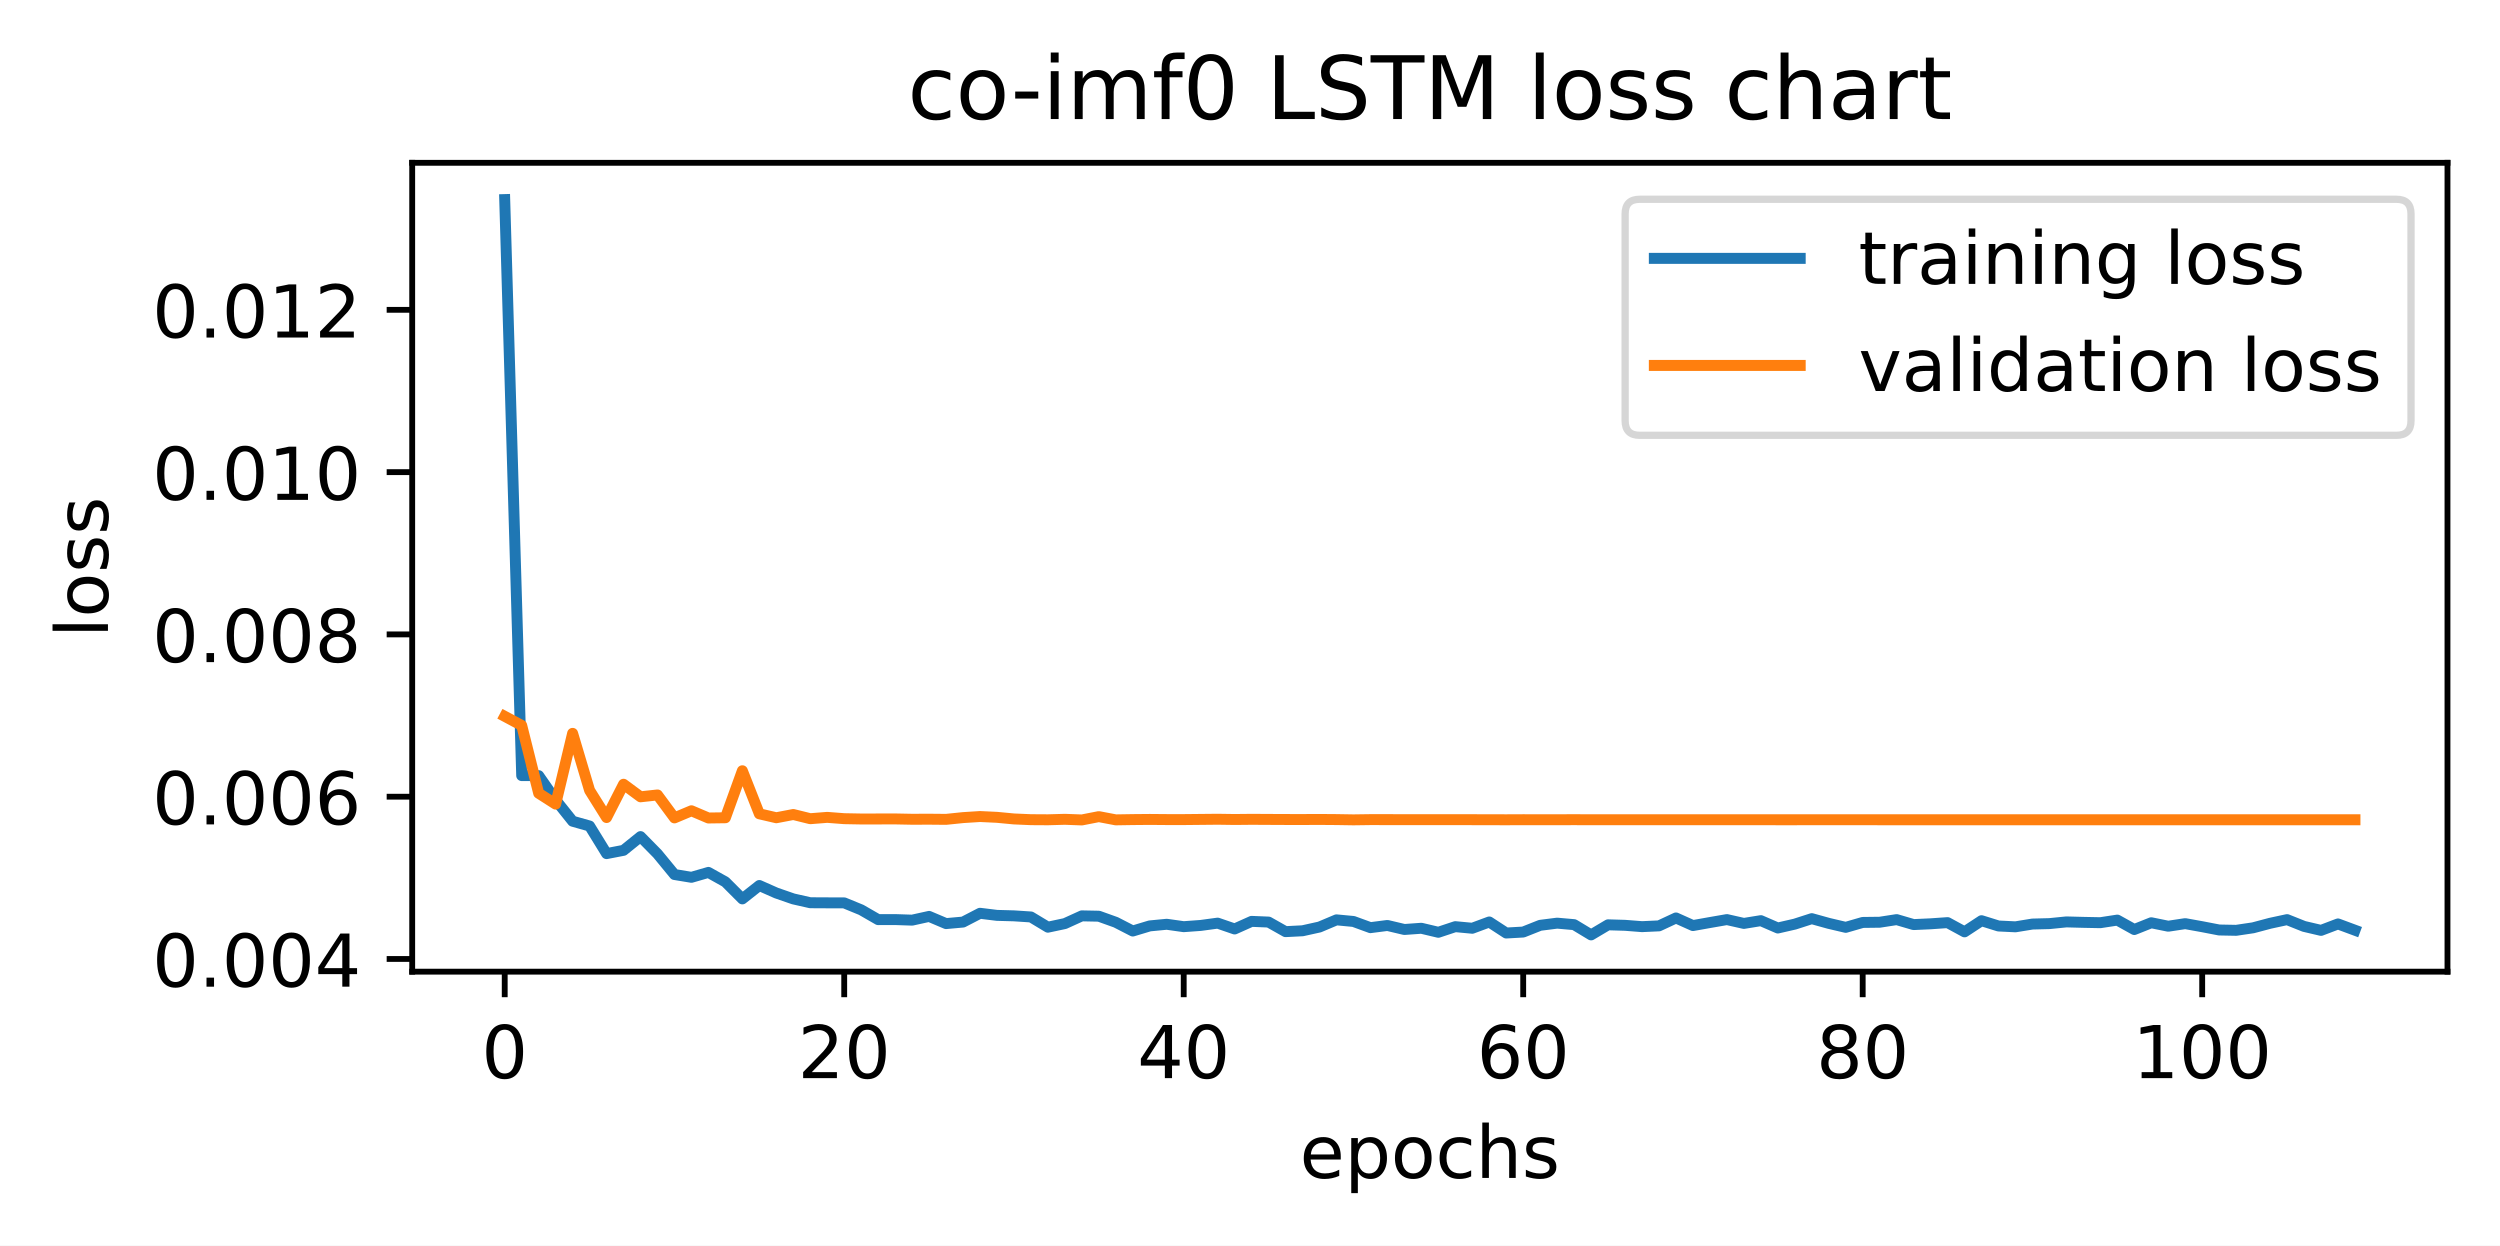
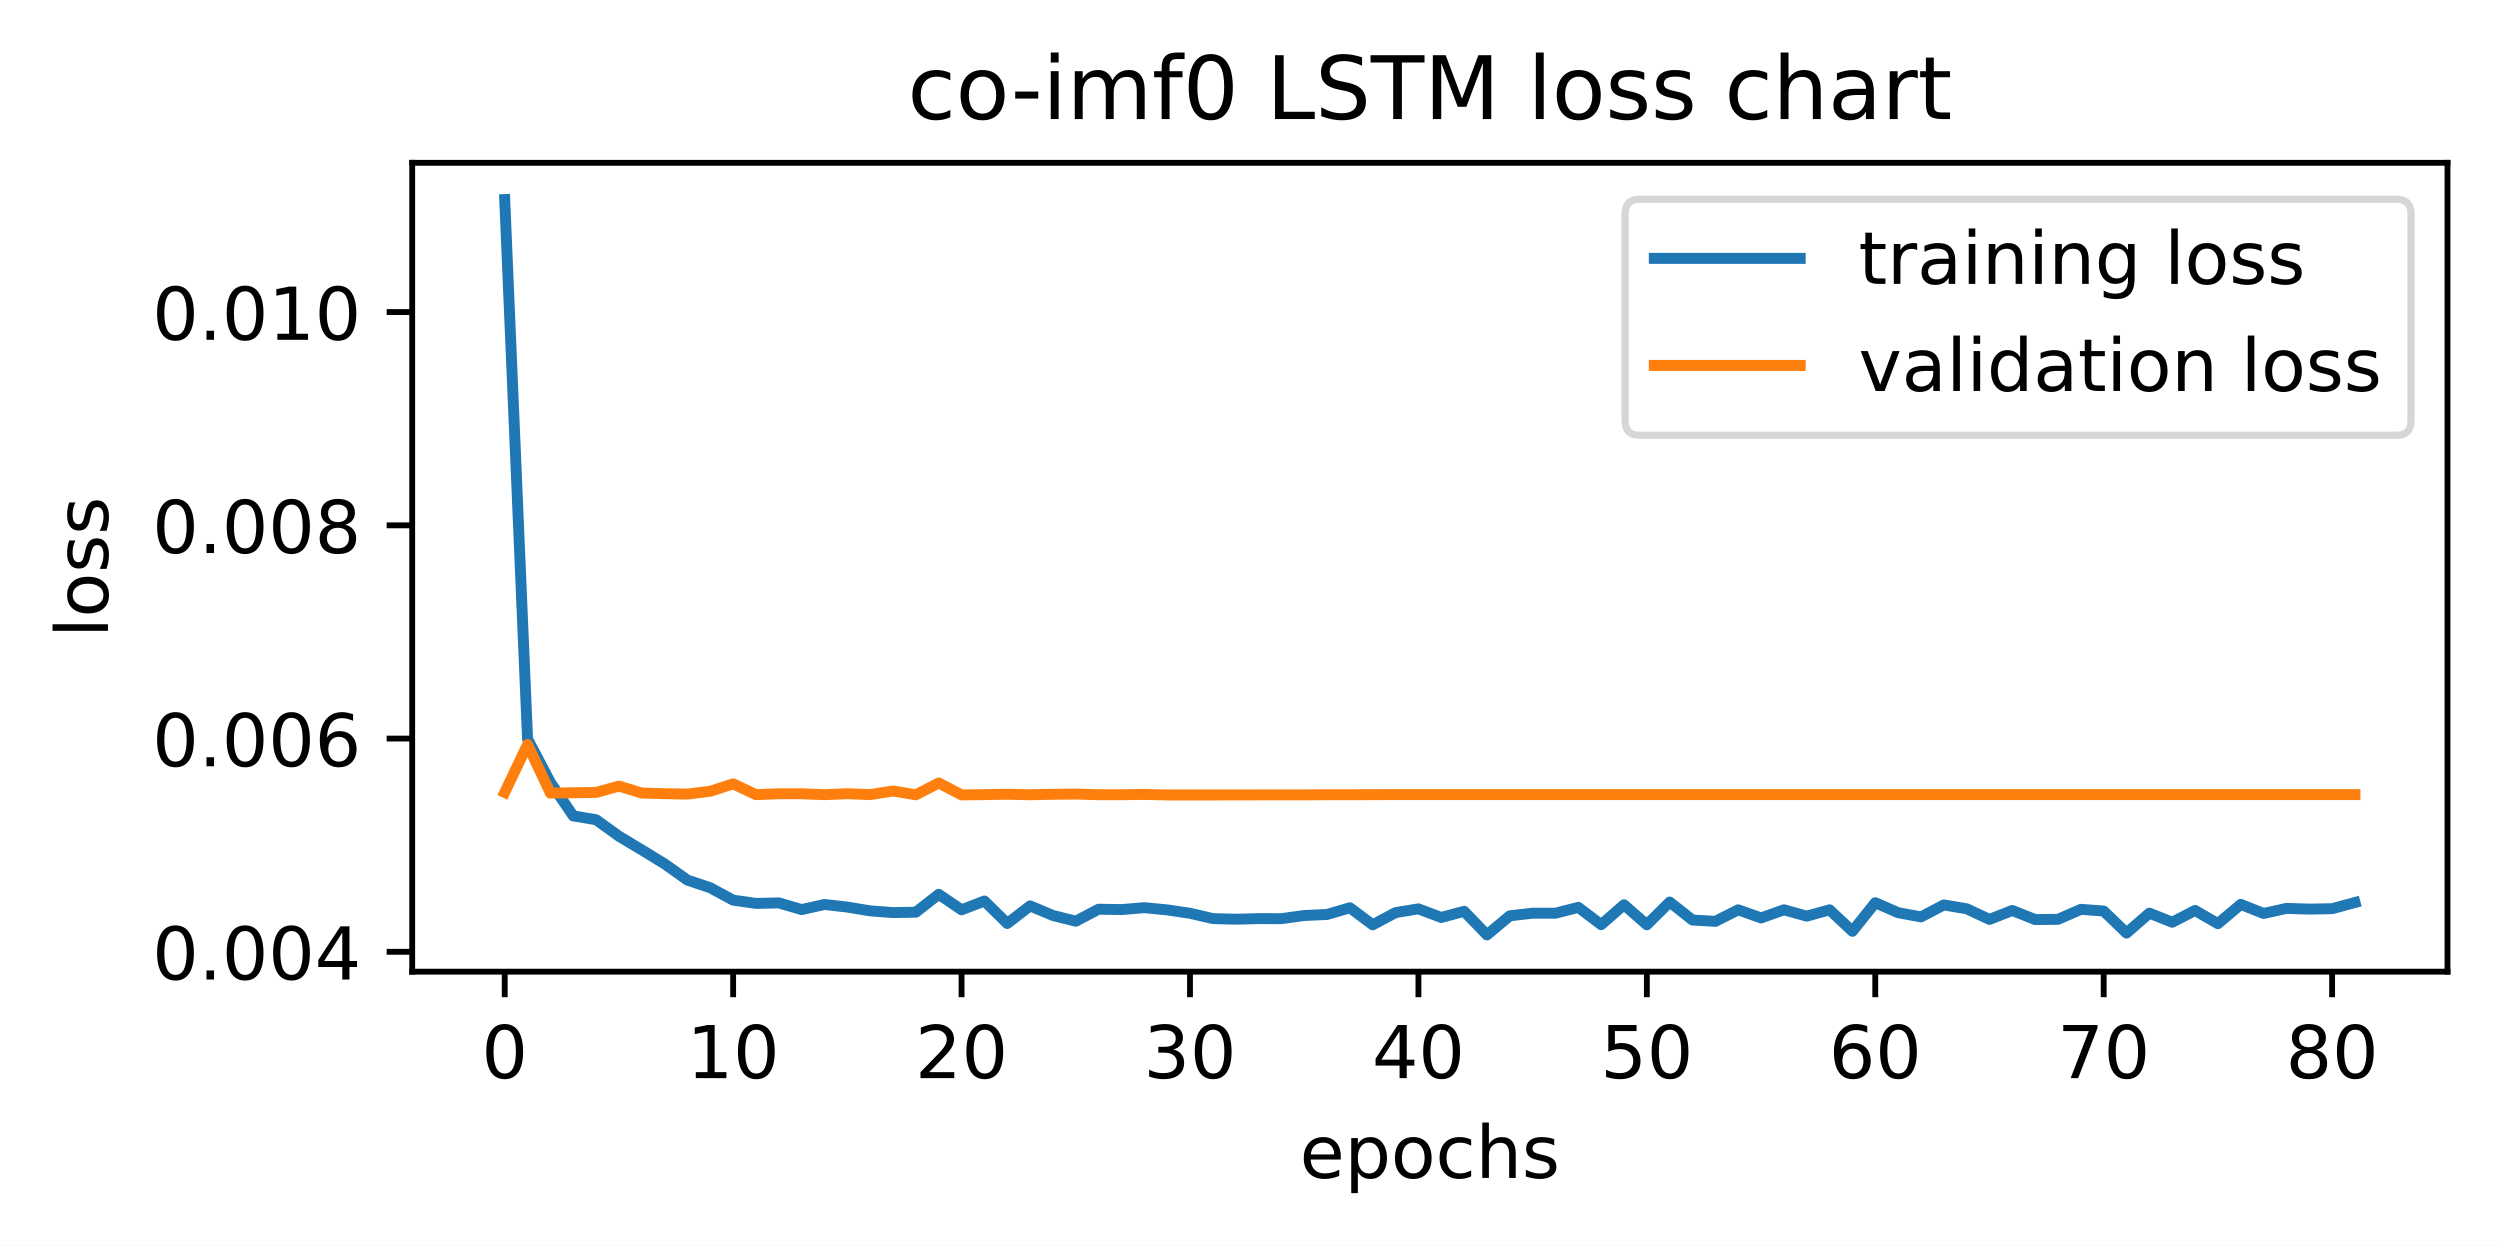
<svg xmlns="http://www.w3.org/2000/svg" xmlns:xlink="http://www.w3.org/1999/xlink" width="342.706pt" height="170.754pt" viewBox="0 0 342.706 170.754" version="1.1">
  <defs>
    <style type="text/css">*{stroke-linejoin: round; stroke-linecap: butt}</style>
  </defs>
  <g id="figure_1">
    <g id="patch_1">
      <path d="M -0 170.754  L 342.706 170.754  L 342.706 0  L -0 0  z " style="fill: #ffffff" />
    </g>
    <g id="axes_1">
      <g id="patch_2">
        <path d="M 56.506 133.198  L 335.506 133.198  L 335.506 22.318  L 56.506 22.318  z " style="fill: #ffffff" />
      </g>
      <g id="matplotlib.axis_1">
        <g id="xtick_1">
          <g id="line2d_1">
            <defs>
-               <path id="m8a2674875e" d="M 0 0  L 0 3.5  " style="stroke: #000000; stroke-width: 0.8" />
-             </defs>
-             <g>
-               <use xlink:href="#m8a2674875e" x="69.188" y="133.198" style="stroke: #000000; stroke-width: 0.8" />
+               <path id="md8c9da3b18" d="M 0 0  L 0 3.5  " style="stroke: #000000; stroke-width: 0.8" />
+             </defs>
+             <g>
+               <use xlink:href="#md8c9da3b18" x="69.188" y="133.198" style="stroke: #000000; stroke-width: 0.8" />
            </g>
          </g>
          <g id="text_1">
            <g transform="translate(66.00682 147.7966) scale(0.1 -0.1)">
              <defs>
                <path id="DejaVuSans-30" d="M 2034 4250  Q 1547 4250 1301 3770  Q 1056 3291 1056 2328  Q 1056 1369 1301 889  Q 1547 409 2034 409  Q 2525 409 2770 889  Q 3016 1369 3016 2328  Q 3016 3291 2770 3770  Q 2525 4250 2034 4250  z M 2034 4750  Q 2819 4750 3233 4129  Q 3647 3509 3647 2328  Q 3647 1150 3233 529  Q 2819 -91 2034 -91  Q 1250 -91 836 529  Q 422 1150 422 2328  Q 422 3509 836 4129  Q 1250 4750 2034 4750  z " transform="scale(0.015625)" />
              </defs>
              <use xlink:href="#DejaVuSans-30" />
            </g>
          </g>
        </g>
        <g id="xtick_2">
          <g id="line2d_2">
            <g>
-               <use xlink:href="#m8a2674875e" x="115.727" y="133.198" style="stroke: #000000; stroke-width: 0.8" />
+               <use xlink:href="#md8c9da3b18" x="100.501" y="133.198" style="stroke: #000000; stroke-width: 0.8" />
            </g>
          </g>
          <g id="text_2">
-             <g transform="translate(109.3644 147.7966) scale(0.1 -0.1)">
-               <defs>
-                 <path id="DejaVuSans-32" d="M 1228 531  L 3431 531  L 3431 0  L 469 0  L 469 531  Q 828 903 1448 1529  Q 2069 2156 2228 2338  Q 2531 2678 2651 2914  Q 2772 3150 2772 3378  Q 2772 3750 2511 3984  Q 2250 4219 1831 4219  Q 1534 4219 1204 4116  Q 875 4013 500 3803  L 500 4441  Q 881 4594 1212 4672  Q 1544 4750 1819 4750  Q 2544 4750 2975 4387  Q 3406 4025 3406 3419  Q 3406 3131 3298 2873  Q 3191 2616 2906 2266  Q 2828 2175 2409 1742  Q 1991 1309 1228 531  z " transform="scale(0.015625)" />
-               </defs>
-               <use xlink:href="#DejaVuSans-32" />
+             <g transform="translate(94.1387 147.7966) scale(0.1 -0.1)">
+               <defs>
+                 <path id="DejaVuSans-31" d="M 794 531  L 1825 531  L 1825 4091  L 703 3866  L 703 4441  L 1819 4666  L 2450 4666  L 2450 531  L 3481 531  L 3481 0  L 794 0  L 794 531  z " transform="scale(0.015625)" />
+               </defs>
+               <use xlink:href="#DejaVuSans-31" />
              <use xlink:href="#DejaVuSans-30" x="63.623" />
            </g>
          </g>
        </g>
        <g id="xtick_3">
          <g id="line2d_3">
            <g>
-               <use xlink:href="#m8a2674875e" x="162.266" y="133.198" style="stroke: #000000; stroke-width: 0.8" />
+               <use xlink:href="#md8c9da3b18" x="131.814" y="133.198" style="stroke: #000000; stroke-width: 0.8" />
            </g>
          </g>
          <g id="text_3">
-             <g transform="translate(155.9031 147.7966) scale(0.1 -0.1)">
-               <defs>
-                 <path id="DejaVuSans-34" d="M 2419 4116  L 825 1625  L 2419 1625  L 2419 4116  z M 2253 4666  L 3047 4666  L 3047 1625  L 3713 1625  L 3713 1100  L 3047 1100  L 3047 0  L 2419 0  L 2419 1100  L 313 1100  L 313 1709  L 2253 4666  z " transform="scale(0.015625)" />
-               </defs>
-               <use xlink:href="#DejaVuSans-34" />
+             <g transform="translate(125.4518 147.7966) scale(0.1 -0.1)">
+               <defs>
+                 <path id="DejaVuSans-32" d="M 1228 531  L 3431 531  L 3431 0  L 469 0  L 469 531  Q 828 903 1448 1529  Q 2069 2156 2228 2338  Q 2531 2678 2651 2914  Q 2772 3150 2772 3378  Q 2772 3750 2511 3984  Q 2250 4219 1831 4219  Q 1534 4219 1204 4116  Q 875 4013 500 3803  L 500 4441  Q 881 4594 1212 4672  Q 1544 4750 1819 4750  Q 2544 4750 2975 4387  Q 3406 4025 3406 3419  Q 3406 3131 3298 2873  Q 3191 2616 2906 2266  Q 2828 2175 2409 1742  Q 1991 1309 1228 531  z " transform="scale(0.015625)" />
+               </defs>
+               <use xlink:href="#DejaVuSans-32" />
              <use xlink:href="#DejaVuSans-30" x="63.623" />
            </g>
          </g>
        </g>
        <g id="xtick_4">
          <g id="line2d_4">
            <g>
-               <use xlink:href="#m8a2674875e" x="208.804" y="133.198" style="stroke: #000000; stroke-width: 0.8" />
+               <use xlink:href="#md8c9da3b18" x="163.127" y="133.198" style="stroke: #000000; stroke-width: 0.8" />
            </g>
          </g>
          <g id="text_4">
-             <g transform="translate(202.4419 147.7966) scale(0.1 -0.1)">
-               <defs>
-                 <path id="DejaVuSans-36" d="M 2113 2584  Q 1688 2584 1439 2293  Q 1191 2003 1191 1497  Q 1191 994 1439 701  Q 1688 409 2113 409  Q 2538 409 2786 701  Q 3034 994 3034 1497  Q 3034 2003 2786 2293  Q 2538 2584 2113 2584  z M 3366 4563  L 3366 3988  Q 3128 4100 2886 4159  Q 2644 4219 2406 4219  Q 1781 4219 1451 3797  Q 1122 3375 1075 2522  Q 1259 2794 1537 2939  Q 1816 3084 2150 3084  Q 2853 3084 3261 2657  Q 3669 2231 3669 1497  Q 3669 778 3244 343  Q 2819 -91 2113 -91  Q 1303 -91 875 529  Q 447 1150 447 2328  Q 447 3434 972 4092  Q 1497 4750 2381 4750  Q 2619 4750 2861 4703  Q 3103 4656 3366 4563  z " transform="scale(0.015625)" />
-               </defs>
-               <use xlink:href="#DejaVuSans-36" />
+             <g transform="translate(156.765 147.7966) scale(0.1 -0.1)">
+               <defs>
+                 <path id="DejaVuSans-33" d="M 2597 2516  Q 3050 2419 3304 2112  Q 3559 1806 3559 1356  Q 3559 666 3084 287  Q 2609 -91 1734 -91  Q 1441 -91 1130 -33  Q 819 25 488 141  L 488 750  Q 750 597 1062 519  Q 1375 441 1716 441  Q 2309 441 2620 675  Q 2931 909 2931 1356  Q 2931 1769 2642 2001  Q 2353 2234 1838 2234  L 1294 2234  L 1294 2753  L 1863 2753  Q 2328 2753 2575 2939  Q 2822 3125 2822 3475  Q 2822 3834 2567 4026  Q 2313 4219 1838 4219  Q 1578 4219 1281 4162  Q 984 4106 628 3988  L 628 4550  Q 988 4650 1302 4700  Q 1616 4750 1894 4750  Q 2613 4750 3031 4423  Q 3450 4097 3450 3541  Q 3450 3153 3228 2886  Q 3006 2619 2597 2516  z " transform="scale(0.015625)" />
+               </defs>
+               <use xlink:href="#DejaVuSans-33" />
              <use xlink:href="#DejaVuSans-30" x="63.623" />
            </g>
          </g>
        </g>
        <g id="xtick_5">
          <g id="line2d_5">
            <g>
-               <use xlink:href="#m8a2674875e" x="255.343" y="133.198" style="stroke: #000000; stroke-width: 0.8" />
+               <use xlink:href="#md8c9da3b18" x="194.441" y="133.198" style="stroke: #000000; stroke-width: 0.8" />
            </g>
          </g>
          <g id="text_5">
-             <g transform="translate(248.9807 147.7966) scale(0.1 -0.1)">
-               <defs>
-                 <path id="DejaVuSans-38" d="M 2034 2216  Q 1584 2216 1326 1975  Q 1069 1734 1069 1313  Q 1069 891 1326 650  Q 1584 409 2034 409  Q 2484 409 2743 651  Q 3003 894 3003 1313  Q 3003 1734 2745 1975  Q 2488 2216 2034 2216  z M 1403 2484  Q 997 2584 770 2862  Q 544 3141 544 3541  Q 544 4100 942 4425  Q 1341 4750 2034 4750  Q 2731 4750 3128 4425  Q 3525 4100 3525 3541  Q 3525 3141 3298 2862  Q 3072 2584 2669 2484  Q 3125 2378 3379 2068  Q 3634 1759 3634 1313  Q 3634 634 3220 271  Q 2806 -91 2034 -91  Q 1263 -91 848 271  Q 434 634 434 1313  Q 434 1759 690 2068  Q 947 2378 1403 2484  z M 1172 3481  Q 1172 3119 1398 2916  Q 1625 2713 2034 2713  Q 2441 2713 2670 2916  Q 2900 3119 2900 3481  Q 2900 3844 2670 4047  Q 2441 4250 2034 4250  Q 1625 4250 1398 4047  Q 1172 3844 1172 3481  z " transform="scale(0.015625)" />
-               </defs>
-               <use xlink:href="#DejaVuSans-38" />
+             <g transform="translate(188.0781 147.7966) scale(0.1 -0.1)">
+               <defs>
+                 <path id="DejaVuSans-34" d="M 2419 4116  L 825 1625  L 2419 1625  L 2419 4116  z M 2253 4666  L 3047 4666  L 3047 1625  L 3713 1625  L 3713 1100  L 3047 1100  L 3047 0  L 2419 0  L 2419 1100  L 313 1100  L 313 1709  L 2253 4666  z " transform="scale(0.015625)" />
+               </defs>
+               <use xlink:href="#DejaVuSans-34" />
              <use xlink:href="#DejaVuSans-30" x="63.623" />
            </g>
          </g>
        </g>
        <g id="xtick_6">
          <g id="line2d_6">
            <g>
-               <use xlink:href="#m8a2674875e" x="301.882" y="133.198" style="stroke: #000000; stroke-width: 0.8" />
+               <use xlink:href="#md8c9da3b18" x="225.754" y="133.198" style="stroke: #000000; stroke-width: 0.8" />
            </g>
          </g>
          <g id="text_6">
-             <g transform="translate(292.3382 147.7966) scale(0.1 -0.1)">
-               <defs>
-                 <path id="DejaVuSans-31" d="M 794 531  L 1825 531  L 1825 4091  L 703 3866  L 703 4441  L 1819 4666  L 2450 4666  L 2450 531  L 3481 531  L 3481 0  L 794 0  L 794 531  z " transform="scale(0.015625)" />
-               </defs>
-               <use xlink:href="#DejaVuSans-31" />
-               <use xlink:href="#DejaVuSans-30" x="63.623" />
-               <use xlink:href="#DejaVuSans-30" x="127.246" />
-             </g>
-           </g>
-         </g>
-         <g id="text_7">
+             <g transform="translate(219.3912 147.7966) scale(0.1 -0.1)">
+               <defs>
+                 <path id="DejaVuSans-35" d="M 691 4666  L 3169 4666  L 3169 4134  L 1269 4134  L 1269 2991  Q 1406 3038 1543 3061  Q 1681 3084 1819 3084  Q 2600 3084 3056 2656  Q 3513 2228 3513 1497  Q 3513 744 3044 326  Q 2575 -91 1722 -91  Q 1428 -91 1123 -41  Q 819 9 494 109  L 494 744  Q 775 591 1075 516  Q 1375 441 1709 441  Q 2250 441 2565 725  Q 2881 1009 2881 1497  Q 2881 1984 2565 2268  Q 2250 2553 1709 2553  Q 1456 2553 1204 2497  Q 953 2441 691 2322  L 691 4666  z " transform="scale(0.015625)" />
+               </defs>
+               <use xlink:href="#DejaVuSans-35" />
+               <use xlink:href="#DejaVuSans-30" x="63.623" />
+             </g>
+           </g>
+         </g>
+         <g id="xtick_7">
+           <g id="line2d_7">
+             <g>
+               <use xlink:href="#md8c9da3b18" x="257.067" y="133.198" style="stroke: #000000; stroke-width: 0.8" />
+             </g>
+           </g>
+           <g id="text_7">
+             <g transform="translate(250.7044 147.7966) scale(0.1 -0.1)">
+               <defs>
+                 <path id="DejaVuSans-36" d="M 2113 2584  Q 1688 2584 1439 2293  Q 1191 2003 1191 1497  Q 1191 994 1439 701  Q 1688 409 2113 409  Q 2538 409 2786 701  Q 3034 994 3034 1497  Q 3034 2003 2786 2293  Q 2538 2584 2113 2584  z M 3366 4563  L 3366 3988  Q 3128 4100 2886 4159  Q 2644 4219 2406 4219  Q 1781 4219 1451 3797  Q 1122 3375 1075 2522  Q 1259 2794 1537 2939  Q 1816 3084 2150 3084  Q 2853 3084 3261 2657  Q 3669 2231 3669 1497  Q 3669 778 3244 343  Q 2819 -91 2113 -91  Q 1303 -91 875 529  Q 447 1150 447 2328  Q 447 3434 972 4092  Q 1497 4750 2381 4750  Q 2619 4750 2861 4703  Q 3103 4656 3366 4563  z " transform="scale(0.015625)" />
+               </defs>
+               <use xlink:href="#DejaVuSans-36" />
+               <use xlink:href="#DejaVuSans-30" x="63.623" />
+             </g>
+           </g>
+         </g>
+         <g id="xtick_8">
+           <g id="line2d_8">
+             <g>
+               <use xlink:href="#md8c9da3b18" x="288.38" y="133.198" style="stroke: #000000; stroke-width: 0.8" />
+             </g>
+           </g>
+           <g id="text_8">
+             <g transform="translate(282.0175 147.7966) scale(0.1 -0.1)">
+               <defs>
+                 <path id="DejaVuSans-37" d="M 525 4666  L 3525 4666  L 3525 4397  L 1831 0  L 1172 0  L 2766 4134  L 525 4134  L 525 4666  z " transform="scale(0.015625)" />
+               </defs>
+               <use xlink:href="#DejaVuSans-37" />
+               <use xlink:href="#DejaVuSans-30" x="63.623" />
+             </g>
+           </g>
+         </g>
+         <g id="xtick_9">
+           <g id="line2d_9">
+             <g>
+               <use xlink:href="#md8c9da3b18" x="319.693" y="133.198" style="stroke: #000000; stroke-width: 0.8" />
+             </g>
+           </g>
+           <g id="text_9">
+             <g transform="translate(313.3306 147.7966) scale(0.1 -0.1)">
+               <defs>
+                 <path id="DejaVuSans-38" d="M 2034 2216  Q 1584 2216 1326 1975  Q 1069 1734 1069 1313  Q 1069 891 1326 650  Q 1584 409 2034 409  Q 2484 409 2743 651  Q 3003 894 3003 1313  Q 3003 1734 2745 1975  Q 2488 2216 2034 2216  z M 1403 2484  Q 997 2584 770 2862  Q 544 3141 544 3541  Q 544 4100 942 4425  Q 1341 4750 2034 4750  Q 2731 4750 3128 4425  Q 3525 4100 3525 3541  Q 3525 3141 3298 2862  Q 3072 2584 2669 2484  Q 3125 2378 3379 2068  Q 3634 1759 3634 1313  Q 3634 634 3220 271  Q 2806 -91 2034 -91  Q 1263 -91 848 271  Q 434 634 434 1313  Q 434 1759 690 2068  Q 947 2378 1403 2484  z M 1172 3481  Q 1172 3119 1398 2916  Q 1625 2713 2034 2713  Q 2441 2713 2670 2916  Q 2900 3119 2900 3481  Q 2900 3844 2670 4047  Q 2441 4250 2034 4250  Q 1625 4250 1398 4047  Q 1172 3844 1172 3481  z " transform="scale(0.015625)" />
+               </defs>
+               <use xlink:href="#DejaVuSans-38" />
+               <use xlink:href="#DejaVuSans-30" x="63.623" />
+             </g>
+           </g>
+         </g>
+         <g id="text_10">
          <g transform="translate(178.1734 161.4747) scale(0.1 -0.1)">
            <defs>
              <path id="DejaVuSans-65" d="M 3597 1894  L 3597 1613  L 953 1613  Q 991 1019 1311 708  Q 1631 397 2203 397  Q 2534 397 2845 478  Q 3156 559 3463 722  L 3463 178  Q 3153 47 2828 -22  Q 2503 -91 2169 -91  Q 1331 -91 842 396  Q 353 884 353 1716  Q 353 2575 817 3079  Q 1281 3584 2069 3584  Q 2775 3584 3186 3129  Q 3597 2675 3597 1894  z M 3022 2063  Q 3016 2534 2758 2815  Q 2500 3097 2075 3097  Q 1594 3097 1305 2825  Q 1016 2553 972 2059  L 3022 2063  z " transform="scale(0.015625)" />
              <path id="DejaVuSans-70" d="M 1159 525  L 1159 -1331  L 581 -1331  L 581 3500  L 1159 3500  L 1159 2969  Q 1341 3281 1617 3432  Q 1894 3584 2278 3584  Q 2916 3584 3314 3078  Q 3713 2572 3713 1747  Q 3713 922 3314 415  Q 2916 -91 2278 -91  Q 1894 -91 1617 61  Q 1341 213 1159 525  z M 3116 1747  Q 3116 2381 2855 2742  Q 2594 3103 2138 3103  Q 1681 3103 1420 2742  Q 1159 2381 1159 1747  Q 1159 1113 1420 752  Q 1681 391 2138 391  Q 2594 391 2855 752  Q 3116 1113 3116 1747  z " transform="scale(0.015625)" />
              <path id="DejaVuSans-6f" d="M 1959 3097  Q 1497 3097 1228 2736  Q 959 2375 959 1747  Q 959 1119 1226 758  Q 1494 397 1959 397  Q 2419 397 2687 759  Q 2956 1122 2956 1747  Q 2956 2369 2687 2733  Q 2419 3097 1959 3097  z M 1959 3584  Q 2709 3584 3137 3096  Q 3566 2609 3566 1747  Q 3566 888 3137 398  Q 2709 -91 1959 -91  Q 1206 -91 779 398  Q 353 888 353 1747  Q 353 2609 779 3096  Q 1206 3584 1959 3584  z " transform="scale(0.015625)" />
              <path id="DejaVuSans-63" d="M 3122 3366  L 3122 2828  Q 2878 2963 2633 3030  Q 2388 3097 2138 3097  Q 1578 3097 1268 2742  Q 959 2388 959 1747  Q 959 1106 1268 751  Q 1578 397 2138 397  Q 2388 397 2633 464  Q 2878 531 3122 666  L 3122 134  Q 2881 22 2623 -34  Q 2366 -91 2075 -91  Q 1284 -91 818 406  Q 353 903 353 1747  Q 353 2603 823 3093  Q 1294 3584 2113 3584  Q 2378 3584 2631 3529  Q 2884 3475 3122 3366  z " transform="scale(0.015625)" />
              <path id="DejaVuSans-68" d="M 3513 2113  L 3513 0  L 2938 0  L 2938 2094  Q 2938 2591 2744 2837  Q 2550 3084 2163 3084  Q 1697 3084 1428 2787  Q 1159 2491 1159 1978  L 1159 0  L 581 0  L 581 4863  L 1159 4863  L 1159 2956  Q 1366 3272 1645 3428  Q 1925 3584 2291 3584  Q 2894 3584 3203 3211  Q 3513 2838 3513 2113  z " transform="scale(0.015625)" />
              <path id="DejaVuSans-73" d="M 2834 3397  L 2834 2853  Q 2591 2978 2328 3040  Q 2066 3103 1784 3103  Q 1356 3103 1142 2972  Q 928 2841 928 2578  Q 928 2378 1081 2264  Q 1234 2150 1697 2047  L 1894 2003  Q 2506 1872 2764 1633  Q 3022 1394 3022 966  Q 3022 478 2636 193  Q 2250 -91 1575 -91  Q 1294 -91 989 -36  Q 684 19 347 128  L 347 722  Q 666 556 975 473  Q 1284 391 1588 391  Q 1994 391 2212 530  Q 2431 669 2431 922  Q 2431 1156 2273 1281  Q 2116 1406 1581 1522  L 1381 1569  Q 847 1681 609 1914  Q 372 2147 372 2553  Q 372 3047 722 3315  Q 1072 3584 1716 3584  Q 2034 3584 2315 3537  Q 2597 3491 2834 3397  z " transform="scale(0.015625)" />
            </defs>
            <use xlink:href="#DejaVuSans-65" />
            <use xlink:href="#DejaVuSans-70" x="61.523" />
            <use xlink:href="#DejaVuSans-6f" x="125" />
            <use xlink:href="#DejaVuSans-63" x="186.182" />
            <use xlink:href="#DejaVuSans-68" x="241.162" />
            <use xlink:href="#DejaVuSans-73" x="304.541" />
          </g>
        </g>
      </g>
      <g id="matplotlib.axis_2">
        <g id="ytick_1">
-           <g id="line2d_7">
-             <defs>
-               <path id="m0233bfe26d" d="M 0 0  L -3.5 0  " style="stroke: #000000; stroke-width: 0.8" />
-             </defs>
-             <g>
-               <use xlink:href="#m0233bfe26d" x="56.506" y="131.458" style="stroke: #000000; stroke-width: 0.8" />
-             </g>
-           </g>
-           <g id="text_8">
-             <g transform="translate(20.87813 135.2573) scale(0.1 -0.1)">
+           <g id="line2d_10">
+             <defs>
+               <path id="m8d7704c937" d="M 0 0  L -3.5 0  " style="stroke: #000000; stroke-width: 0.8" />
+             </defs>
+             <g>
+               <use xlink:href="#m8d7704c937" x="56.506" y="130.475" style="stroke: #000000; stroke-width: 0.8" />
+             </g>
+           </g>
+           <g id="text_11">
+             <g transform="translate(20.87813 134.2745) scale(0.1 -0.1)">
              <defs>
                <path id="DejaVuSans-2e" d="M 684 794  L 1344 794  L 1344 0  L 684 0  L 684 794  z " transform="scale(0.015625)" />
              </defs>
              <use xlink:href="#DejaVuSans-30" />
              <use xlink:href="#DejaVuSans-2e" x="63.623" />
              <use xlink:href="#DejaVuSans-30" x="95.41" />
              <use xlink:href="#DejaVuSans-30" x="159.033" />
              <use xlink:href="#DejaVuSans-34" x="222.656" />
            </g>
          </g>
        </g>
        <g id="ytick_2">
-           <g id="line2d_8">
-             <g>
-               <use xlink:href="#m0233bfe26d" x="56.506" y="109.212" style="stroke: #000000; stroke-width: 0.8" />
-             </g>
-           </g>
-           <g id="text_9">
-             <g transform="translate(20.87813 113.0111) scale(0.1 -0.1)">
+           <g id="line2d_11">
+             <g>
+               <use xlink:href="#m8d7704c937" x="56.506" y="101.243" style="stroke: #000000; stroke-width: 0.8" />
+             </g>
+           </g>
+           <g id="text_12">
+             <g transform="translate(20.87813 105.0426) scale(0.1 -0.1)">
              <use xlink:href="#DejaVuSans-30" />
              <use xlink:href="#DejaVuSans-2e" x="63.623" />
              <use xlink:href="#DejaVuSans-30" x="95.41" />
              <use xlink:href="#DejaVuSans-30" x="159.033" />
              <use xlink:href="#DejaVuSans-36" x="222.656" />
            </g>
          </g>
        </g>
        <g id="ytick_3">
-           <g id="line2d_9">
-             <g>
-               <use xlink:href="#m0233bfe26d" x="56.506" y="86.966" style="stroke: #000000; stroke-width: 0.8" />
-             </g>
-           </g>
-           <g id="text_10">
-             <g transform="translate(20.87813 90.76489) scale(0.1 -0.1)">
+           <g id="line2d_12">
+             <g>
+               <use xlink:href="#m8d7704c937" x="56.506" y="72.012" style="stroke: #000000; stroke-width: 0.8" />
+             </g>
+           </g>
+           <g id="text_13">
+             <g transform="translate(20.87813 75.81078) scale(0.1 -0.1)">
              <use xlink:href="#DejaVuSans-30" />
              <use xlink:href="#DejaVuSans-2e" x="63.623" />
              <use xlink:href="#DejaVuSans-30" x="95.41" />
              <use xlink:href="#DejaVuSans-30" x="159.033" />
              <use xlink:href="#DejaVuSans-38" x="222.656" />
            </g>
          </g>
        </g>
        <g id="ytick_4">
-           <g id="line2d_10">
-             <g>
-               <use xlink:href="#m0233bfe26d" x="56.506" y="64.719" style="stroke: #000000; stroke-width: 0.8" />
-             </g>
-           </g>
-           <g id="text_11">
-             <g transform="translate(20.87813 68.51867) scale(0.1 -0.1)">
+           <g id="line2d_13">
+             <g>
+               <use xlink:href="#m8d7704c937" x="56.506" y="42.78" style="stroke: #000000; stroke-width: 0.8" />
+             </g>
+           </g>
+           <g id="text_14">
+             <g transform="translate(20.87813 46.57892) scale(0.1 -0.1)">
              <use xlink:href="#DejaVuSans-30" />
              <use xlink:href="#DejaVuSans-2e" x="63.623" />
              <use xlink:href="#DejaVuSans-30" x="95.41" />
              <use xlink:href="#DejaVuSans-31" x="159.033" />
              <use xlink:href="#DejaVuSans-30" x="222.656" />
            </g>
          </g>
        </g>
-         <g id="ytick_5">
-           <g id="line2d_11">
-             <g>
-               <use xlink:href="#m0233bfe26d" x="56.506" y="42.473" style="stroke: #000000; stroke-width: 0.8" />
-             </g>
-           </g>
-           <g id="text_12">
-             <g transform="translate(20.87813 46.27245) scale(0.1 -0.1)">
-               <use xlink:href="#DejaVuSans-30" />
-               <use xlink:href="#DejaVuSans-2e" x="63.623" />
-               <use xlink:href="#DejaVuSans-30" x="95.41" />
-               <use xlink:href="#DejaVuSans-31" x="159.033" />
-               <use xlink:href="#DejaVuSans-32" x="222.656" />
-             </g>
-           </g>
-         </g>
-         <g id="text_13">
+         <g id="text_15">
          <g transform="translate(14.79844 87.41594) rotate(-90) scale(0.1 -0.1)">
            <defs>
              <path id="DejaVuSans-6c" d="M 603 4863  L 1178 4863  L 1178 0  L 603 0  L 603 4863  z " transform="scale(0.015625)" />
            </defs>
            <use xlink:href="#DejaVuSans-6c" />
            <use xlink:href="#DejaVuSans-6f" x="27.783" />
            <use xlink:href="#DejaVuSans-73" x="88.965" />
            <use xlink:href="#DejaVuSans-73" x="141.064" />
          </g>
        </g>
      </g>
-       <g id="line2d_12">
-         <path d="M 69.188 27.358  L 71.515 106.32  L 73.842 106.327  L 76.169 109.667  L 78.496 112.574  L 80.823 113.232  L 83.15 117.015  L 85.477 116.565  L 87.804 114.684  L 90.131 117.05  L 92.457 119.88  L 94.784 120.264  L 97.111 119.591  L 99.438 120.891  L 101.765 123.222  L 104.092 121.387  L 106.419 122.417  L 108.746 123.224  L 111.073 123.75  L 113.4 123.763  L 115.727 123.77  L 118.054 124.725  L 120.381 126.065  L 122.708 126.058  L 125.035 126.136  L 127.362 125.623  L 129.688 126.608  L 132.015 126.399  L 134.342 125.195  L 136.669 125.482  L 138.996 125.546  L 141.323 125.7  L 143.65 127.101  L 145.977 126.606  L 148.304 125.548  L 150.631 125.596  L 152.958 126.43  L 155.285 127.626  L 157.612 126.925  L 159.939 126.701  L 162.266 127.031  L 164.593 126.861  L 166.92 126.545  L 169.246 127.346  L 171.573 126.303  L 173.9 126.4  L 176.227 127.712  L 178.554 127.593  L 180.881 127.078  L 183.208 126.096  L 185.535 126.316  L 187.862 127.165  L 190.189 126.865  L 192.516 127.416  L 194.843 127.249  L 197.17 127.8  L 199.497 127.028  L 201.824 127.248  L 204.151 126.385  L 206.477 127.9  L 208.804 127.767  L 211.131 126.844  L 213.458 126.548  L 215.785 126.753  L 218.112 128.158  L 220.439 126.776  L 222.766 126.845  L 225.093 127.027  L 227.42 126.92  L 229.747 125.836  L 232.074 126.879  L 234.401 126.464  L 236.728 126.059  L 239.055 126.585  L 241.382 126.205  L 243.709 127.214  L 246.035 126.681  L 248.362 125.931  L 250.689 126.577  L 253.016 127.124  L 255.343 126.451  L 257.67 126.422  L 259.997 126.062  L 262.324 126.744  L 264.651 126.638  L 266.978 126.475  L 269.305 127.74  L 271.632 126.212  L 273.959 126.937  L 276.286 127.051  L 278.613 126.671  L 280.94 126.611  L 283.266 126.377  L 285.593 126.439  L 287.92 126.486  L 290.247 126.129  L 292.574 127.421  L 294.901 126.494  L 297.228 126.968  L 299.555 126.616  L 301.882 127.036  L 304.209 127.485  L 306.536 127.531  L 308.863 127.185  L 311.19 126.566  L 313.517 126.064  L 315.844 126.993  L 318.171 127.539  L 320.497 126.655  L 322.824 127.518  " clip-path="url(#pedea65dc29)" style="fill: none; stroke: #1f77b4; stroke-width: 1.5; stroke-linecap: square" />
-       </g>
-       <g id="line2d_13">
-         <path d="M 69.188 98.197  L 71.515 99.44  L 73.842 108.741  L 76.169 110.23  L 78.496 100.531  L 80.823 108.346  L 83.15 112.069  L 85.477 107.508  L 87.804 109.227  L 90.131 108.974  L 92.457 112.119  L 94.784 111.142  L 97.111 112.133  L 99.438 112.1  L 101.765 105.657  L 104.092 111.559  L 106.419 112.099  L 108.746 111.654  L 111.073 112.23  L 113.4 112.046  L 115.727 112.226  L 118.054 112.27  L 120.381 112.266  L 122.708 112.261  L 125.035 112.307  L 127.362 112.298  L 129.688 112.32  L 132.015 112.08  L 134.342 111.932  L 136.669 112.042  L 138.996 112.263  L 141.323 112.363  L 143.65 112.378  L 145.977 112.313  L 148.304 112.4  L 150.631 111.946  L 152.958 112.389  L 155.285 112.351  L 157.612 112.33  L 159.939 112.349  L 162.266 112.351  L 164.593 112.327  L 166.92 112.304  L 169.246 112.338  L 171.573 112.315  L 173.9 112.328  L 176.227 112.339  L 178.554 112.342  L 180.881 112.332  L 183.208 112.35  L 185.535 112.388  L 187.862 112.355  L 190.189 112.358  L 192.516 112.359  L 194.843 112.36  L 197.17 112.362  L 199.497 112.361  L 201.824 112.366  L 204.151 112.371  L 206.477 112.377  L 208.804 112.367  L 211.131 112.371  L 213.458 112.371  L 215.785 112.364  L 218.112 112.373  L 220.439 112.371  L 222.766 112.373  L 225.093 112.373  L 227.42 112.373  L 229.747 112.373  L 232.074 112.373  L 234.401 112.374  L 236.728 112.374  L 239.055 112.374  L 241.382 112.374  L 243.709 112.375  L 246.035 112.375  L 248.362 112.374  L 250.689 112.374  L 253.016 112.374  L 255.343 112.374  L 257.67 112.375  L 259.997 112.375  L 262.324 112.375  L 264.651 112.375  L 266.978 112.375  L 269.305 112.375  L 271.632 112.375  L 273.959 112.375  L 276.286 112.375  L 278.613 112.375  L 280.94 112.375  L 283.266 112.375  L 285.593 112.375  L 287.92 112.375  L 290.247 112.375  L 292.574 112.375  L 294.901 112.375  L 297.228 112.375  L 299.555 112.375  L 301.882 112.375  L 304.209 112.375  L 306.536 112.375  L 308.863 112.375  L 311.19 112.375  L 313.517 112.375  L 315.844 112.375  L 318.171 112.375  L 320.497 112.375  L 322.824 112.375  " clip-path="url(#pedea65dc29)" style="fill: none; stroke: #ff7f0e; stroke-width: 1.5; stroke-linecap: square" />
+       <g id="line2d_14">
+         <path d="M 69.188 27.358  L 72.319 101.304  L 75.451 107.256  L 78.582 111.845  L 81.713 112.371  L 84.845 114.629  L 87.976 116.508  L 91.107 118.424  L 94.239 120.65  L 97.37 121.7  L 100.501 123.396  L 103.633 123.843  L 106.764 123.771  L 109.895 124.688  L 113.026 123.987  L 116.158 124.345  L 119.289 124.865  L 122.42 125.099  L 125.552 125.043  L 128.683 122.597  L 131.814 124.719  L 134.946 123.511  L 138.077 126.591  L 141.208 124.181  L 144.34 125.497  L 147.471 126.282  L 150.602 124.638  L 153.734 124.688  L 156.865 124.427  L 159.996 124.73  L 163.127 125.193  L 166.259 125.923  L 169.39 126.006  L 172.521 125.925  L 175.653 125.934  L 178.784 125.499  L 181.915 125.358  L 185.047 124.438  L 188.178 126.774  L 191.309 125.101  L 194.441 124.587  L 197.572 125.77  L 200.703 124.922  L 203.835 128.158  L 206.966 125.541  L 210.097 125.182  L 213.228 125.185  L 216.36 124.384  L 219.491 126.755  L 222.622 124.027  L 225.754 126.766  L 228.885 123.657  L 232.016 126.121  L 235.148 126.299  L 238.279 124.722  L 241.41 125.833  L 244.542 124.718  L 247.673 125.587  L 250.804 124.724  L 253.936 127.662  L 257.067 123.744  L 260.198 125.109  L 263.329 125.691  L 266.461 124.052  L 269.592 124.574  L 272.723 126.034  L 275.855 124.807  L 278.986 126.055  L 282.117 126.024  L 285.249 124.655  L 288.38 124.888  L 291.511 127.907  L 294.643 125.176  L 297.774 126.422  L 300.905 124.806  L 304.037 126.621  L 307.168 123.975  L 310.299 125.22  L 313.43 124.526  L 316.562 124.623  L 319.693 124.564  L 322.824 123.72  " clip-path="url(#p3da50b556e)" style="fill: none; stroke: #1f77b4; stroke-width: 1.5; stroke-linecap: square" />
+       </g>
+       <g id="line2d_15">
+         <path d="M 69.188 108.627  L 72.319 102.065  L 75.451 108.721  L 78.582 108.673  L 81.713 108.628  L 84.845 107.761  L 87.976 108.712  L 91.107 108.798  L 94.239 108.858  L 97.37 108.465  L 100.501 107.454  L 103.633 108.93  L 106.764 108.809  L 109.895 108.811  L 113.026 108.935  L 116.158 108.807  L 119.289 108.926  L 122.42 108.429  L 125.552 108.949  L 128.683 107.336  L 131.814 108.969  L 134.946 108.93  L 138.077 108.876  L 141.208 108.945  L 144.34 108.883  L 147.471 108.851  L 150.602 108.94  L 153.734 108.942  L 156.865 108.901  L 159.996 108.975  L 163.127 108.976  L 166.259 108.977  L 169.39 108.972  L 172.521 108.965  L 175.653 108.965  L 178.784 108.961  L 181.915 108.946  L 185.047 108.942  L 188.178 108.936  L 191.309 108.924  L 194.441 108.924  L 197.572 108.924  L 200.703 108.923  L 203.835 108.923  L 206.966 108.923  L 210.097 108.924  L 213.228 108.925  L 216.36 108.924  L 219.491 108.922  L 222.622 108.923  L 225.754 108.924  L 228.885 108.923  L 232.016 108.924  L 235.148 108.924  L 238.279 108.923  L 241.41 108.923  L 244.542 108.924  L 247.673 108.924  L 250.804 108.924  L 253.936 108.924  L 257.067 108.924  L 260.198 108.924  L 263.329 108.924  L 266.461 108.924  L 269.592 108.924  L 272.723 108.924  L 275.855 108.924  L 278.986 108.924  L 282.117 108.924  L 285.249 108.924  L 288.38 108.924  L 291.511 108.924  L 294.643 108.924  L 297.774 108.924  L 300.905 108.924  L 304.037 108.924  L 307.168 108.924  L 310.299 108.923  L 313.43 108.923  L 316.562 108.923  L 319.693 108.923  L 322.824 108.923  " clip-path="url(#p3da50b556e)" style="fill: none; stroke: #ff7f0e; stroke-width: 1.5; stroke-linecap: square" />
      </g>
      <g id="patch_3">
        <path d="M 56.506 133.198  L 56.506 22.318  " style="fill: none; stroke: #000000; stroke-width: 0.8; stroke-linejoin: miter; stroke-linecap: square" />
      </g>
      <g id="patch_4">
        <path d="M 335.506 133.198  L 335.506 22.318  " style="fill: none; stroke: #000000; stroke-width: 0.8; stroke-linejoin: miter; stroke-linecap: square" />
      </g>
      <g id="patch_5">
        <path d="M 56.506 133.198  L 335.506 133.198  " style="fill: none; stroke: #000000; stroke-width: 0.8; stroke-linejoin: miter; stroke-linecap: square" />
      </g>
      <g id="patch_6">
        <path d="M 56.506 22.318  L 335.506 22.318  " style="fill: none; stroke: #000000; stroke-width: 0.8; stroke-linejoin: miter; stroke-linecap: square" />
      </g>
-       <g id="text_14">
+       <g id="text_16">
        <g transform="translate(124.4169 16.31812) scale(0.12 -0.12)">
          <defs>
            <path id="DejaVuSans-2d" d="M 313 2009  L 1997 2009  L 1997 1497  L 313 1497  L 313 2009  z " transform="scale(0.015625)" />
            <path id="DejaVuSans-69" d="M 603 3500  L 1178 3500  L 1178 0  L 603 0  L 603 3500  z M 603 4863  L 1178 4863  L 1178 4134  L 603 4134  L 603 4863  z " transform="scale(0.015625)" />
            <path id="DejaVuSans-6d" d="M 3328 2828  Q 3544 3216 3844 3400  Q 4144 3584 4550 3584  Q 5097 3584 5394 3201  Q 5691 2819 5691 2113  L 5691 0  L 5113 0  L 5113 2094  Q 5113 2597 4934 2840  Q 4756 3084 4391 3084  Q 3944 3084 3684 2787  Q 3425 2491 3425 1978  L 3425 0  L 2847 0  L 2847 2094  Q 2847 2600 2669 2842  Q 2491 3084 2119 3084  Q 1678 3084 1418 2786  Q 1159 2488 1159 1978  L 1159 0  L 581 0  L 581 3500  L 1159 3500  L 1159 2956  Q 1356 3278 1631 3431  Q 1906 3584 2284 3584  Q 2666 3584 2933 3390  Q 3200 3197 3328 2828  z " transform="scale(0.015625)" />
            <path id="DejaVuSans-66" d="M 2375 4863  L 2375 4384  L 1825 4384  Q 1516 4384 1395 4259  Q 1275 4134 1275 3809  L 1275 3500  L 2222 3500  L 2222 3053  L 1275 3053  L 1275 0  L 697 0  L 697 3053  L 147 3053  L 147 3500  L 697 3500  L 697 3744  Q 697 4328 969 4595  Q 1241 4863 1831 4863  L 2375 4863  z " transform="scale(0.015625)" />
            <path id="DejaVuSans-20" transform="scale(0.015625)" />
            <path id="DejaVuSans-4c" d="M 628 4666  L 1259 4666  L 1259 531  L 3531 531  L 3531 0  L 628 0  L 628 4666  z " transform="scale(0.015625)" />
            <path id="DejaVuSans-53" d="M 3425 4513  L 3425 3897  Q 3066 4069 2747 4153  Q 2428 4238 2131 4238  Q 1616 4238 1336 4038  Q 1056 3838 1056 3469  Q 1056 3159 1242 3001  Q 1428 2844 1947 2747  L 2328 2669  Q 3034 2534 3370 2195  Q 3706 1856 3706 1288  Q 3706 609 3251 259  Q 2797 -91 1919 -91  Q 1588 -91 1214 -16  Q 841 59 441 206  L 441 856  Q 825 641 1194 531  Q 1563 422 1919 422  Q 2459 422 2753 634  Q 3047 847 3047 1241  Q 3047 1584 2836 1778  Q 2625 1972 2144 2069  L 1759 2144  Q 1053 2284 737 2584  Q 422 2884 422 3419  Q 422 4038 858 4394  Q 1294 4750 2059 4750  Q 2388 4750 2728 4690  Q 3069 4631 3425 4513  z " transform="scale(0.015625)" />
            <path id="DejaVuSans-54" d="M -19 4666  L 3928 4666  L 3928 4134  L 2272 4134  L 2272 0  L 1638 0  L 1638 4134  L -19 4134  L -19 4666  z " transform="scale(0.015625)" />
            <path id="DejaVuSans-4d" d="M 628 4666  L 1569 4666  L 2759 1491  L 3956 4666  L 4897 4666  L 4897 0  L 4281 0  L 4281 4097  L 3078 897  L 2444 897  L 1241 4097  L 1241 0  L 628 0  L 628 4666  z " transform="scale(0.015625)" />
            <path id="DejaVuSans-61" d="M 2194 1759  Q 1497 1759 1228 1600  Q 959 1441 959 1056  Q 959 750 1161 570  Q 1363 391 1709 391  Q 2188 391 2477 730  Q 2766 1069 2766 1631  L 2766 1759  L 2194 1759  z M 3341 1997  L 3341 0  L 2766 0  L 2766 531  Q 2569 213 2275 61  Q 1981 -91 1556 -91  Q 1019 -91 701 211  Q 384 513 384 1019  Q 384 1609 779 1909  Q 1175 2209 1959 2209  L 2766 2209  L 2766 2266  Q 2766 2663 2505 2880  Q 2244 3097 1772 3097  Q 1472 3097 1187 3025  Q 903 2953 641 2809  L 641 3341  Q 956 3463 1253 3523  Q 1550 3584 1831 3584  Q 2591 3584 2966 3190  Q 3341 2797 3341 1997  z " transform="scale(0.015625)" />
            <path id="DejaVuSans-72" d="M 2631 2963  Q 2534 3019 2420 3045  Q 2306 3072 2169 3072  Q 1681 3072 1420 2755  Q 1159 2438 1159 1844  L 1159 0  L 581 0  L 581 3500  L 1159 3500  L 1159 2956  Q 1341 3275 1631 3429  Q 1922 3584 2338 3584  Q 2397 3584 2469 3576  Q 2541 3569 2628 3553  L 2631 2963  z " transform="scale(0.015625)" />
            <path id="DejaVuSans-74" d="M 1172 4494  L 1172 3500  L 2356 3500  L 2356 3053  L 1172 3053  L 1172 1153  Q 1172 725 1289 603  Q 1406 481 1766 481  L 2356 481  L 2356 0  L 1766 0  Q 1100 0 847 248  Q 594 497 594 1153  L 594 3053  L 172 3053  L 172 3500  L 594 3500  L 594 4494  L 1172 4494  z " transform="scale(0.015625)" />
          </defs>
          <use xlink:href="#DejaVuSans-63" />
          <use xlink:href="#DejaVuSans-6f" x="54.98" />
          <use xlink:href="#DejaVuSans-2d" x="118.037" />
          <use xlink:href="#DejaVuSans-69" x="154.121" />
          <use xlink:href="#DejaVuSans-6d" x="181.904" />
          <use xlink:href="#DejaVuSans-66" x="279.316" />
          <use xlink:href="#DejaVuSans-30" x="314.521" />
          <use xlink:href="#DejaVuSans-20" x="378.145" />
          <use xlink:href="#DejaVuSans-4c" x="409.932" />
          <use xlink:href="#DejaVuSans-53" x="465.645" />
          <use xlink:href="#DejaVuSans-54" x="529.121" />
          <use xlink:href="#DejaVuSans-4d" x="590.205" />
          <use xlink:href="#DejaVuSans-20" x="676.484" />
          <use xlink:href="#DejaVuSans-6c" x="708.271" />
          <use xlink:href="#DejaVuSans-6f" x="736.055" />
          <use xlink:href="#DejaVuSans-73" x="797.236" />
          <use xlink:href="#DejaVuSans-73" x="849.336" />
          <use xlink:href="#DejaVuSans-20" x="901.436" />
          <use xlink:href="#DejaVuSans-63" x="933.223" />
          <use xlink:href="#DejaVuSans-68" x="988.203" />
          <use xlink:href="#DejaVuSans-61" x="1051.582" />
          <use xlink:href="#DejaVuSans-72" x="1112.861" />
          <use xlink:href="#DejaVuSans-74" x="1153.975" />
        </g>
      </g>
      <g id="legend_1">
        <g id="patch_7">
          <path d="M 224.778 59.674  L 328.506 59.674  Q 330.506 59.674 330.506 57.674  L 330.506 29.318  Q 330.506 27.318 328.506 27.318  L 224.778 27.318  Q 222.778 27.318 222.778 29.318  L 222.778 57.674  Q 222.778 59.674 224.778 59.674  z " style="fill: #ffffff; opacity: 0.8; stroke: #cccccc; stroke-linejoin: miter" />
        </g>
-         <g id="line2d_14">
+         <g id="line2d_16">
          <path d="M 226.778 35.417  L 236.778 35.417  L 246.778 35.417  " style="fill: none; stroke: #1f77b4; stroke-width: 1.5; stroke-linecap: square" />
        </g>
-         <g id="text_15">
+         <g id="text_17">
          <g transform="translate(254.7781 38.91656) scale(0.1 -0.1)">
            <defs>
              <path id="DejaVuSans-6e" d="M 3513 2113  L 3513 0  L 2938 0  L 2938 2094  Q 2938 2591 2744 2837  Q 2550 3084 2163 3084  Q 1697 3084 1428 2787  Q 1159 2491 1159 1978  L 1159 0  L 581 0  L 581 3500  L 1159 3500  L 1159 2956  Q 1366 3272 1645 3428  Q 1925 3584 2291 3584  Q 2894 3584 3203 3211  Q 3513 2838 3513 2113  z " transform="scale(0.015625)" />
              <path id="DejaVuSans-67" d="M 2906 1791  Q 2906 2416 2648 2759  Q 2391 3103 1925 3103  Q 1463 3103 1205 2759  Q 947 2416 947 1791  Q 947 1169 1205 825  Q 1463 481 1925 481  Q 2391 481 2648 825  Q 2906 1169 2906 1791  z M 3481 434  Q 3481 -459 3084 -895  Q 2688 -1331 1869 -1331  Q 1566 -1331 1297 -1286  Q 1028 -1241 775 -1147  L 775 -588  Q 1028 -725 1275 -790  Q 1522 -856 1778 -856  Q 2344 -856 2625 -561  Q 2906 -266 2906 331  L 2906 616  Q 2728 306 2450 153  Q 2172 0 1784 0  Q 1141 0 747 490  Q 353 981 353 1791  Q 353 2603 747 3093  Q 1141 3584 1784 3584  Q 2172 3584 2450 3431  Q 2728 3278 2906 2969  L 2906 3500  L 3481 3500  L 3481 434  z " transform="scale(0.015625)" />
            </defs>
            <use xlink:href="#DejaVuSans-74" />
            <use xlink:href="#DejaVuSans-72" x="39.209" />
            <use xlink:href="#DejaVuSans-61" x="80.322" />
            <use xlink:href="#DejaVuSans-69" x="141.602" />
            <use xlink:href="#DejaVuSans-6e" x="169.385" />
            <use xlink:href="#DejaVuSans-69" x="232.764" />
            <use xlink:href="#DejaVuSans-6e" x="260.547" />
            <use xlink:href="#DejaVuSans-67" x="323.926" />
            <use xlink:href="#DejaVuSans-20" x="387.402" />
            <use xlink:href="#DejaVuSans-6c" x="419.189" />
            <use xlink:href="#DejaVuSans-6f" x="446.973" />
            <use xlink:href="#DejaVuSans-73" x="508.154" />
            <use xlink:href="#DejaVuSans-73" x="560.254" />
          </g>
        </g>
-         <g id="line2d_15">
+         <g id="line2d_17">
          <path d="M 226.778 50.095  L 236.778 50.095  L 246.778 50.095  " style="fill: none; stroke: #ff7f0e; stroke-width: 1.5; stroke-linecap: square" />
        </g>
-         <g id="text_16">
+         <g id="text_18">
          <g transform="translate(254.7781 53.59469) scale(0.1 -0.1)">
            <defs>
              <path id="DejaVuSans-76" d="M 191 3500  L 800 3500  L 1894 563  L 2988 3500  L 3597 3500  L 2284 0  L 1503 0  L 191 3500  z " transform="scale(0.015625)" />
              <path id="DejaVuSans-64" d="M 2906 2969  L 2906 4863  L 3481 4863  L 3481 0  L 2906 0  L 2906 525  Q 2725 213 2448 61  Q 2172 -91 1784 -91  Q 1150 -91 751 415  Q 353 922 353 1747  Q 353 2572 751 3078  Q 1150 3584 1784 3584  Q 2172 3584 2448 3432  Q 2725 3281 2906 2969  z M 947 1747  Q 947 1113 1208 752  Q 1469 391 1925 391  Q 2381 391 2643 752  Q 2906 1113 2906 1747  Q 2906 2381 2643 2742  Q 2381 3103 1925 3103  Q 1469 3103 1208 2742  Q 947 2381 947 1747  z " transform="scale(0.015625)" />
            </defs>
            <use xlink:href="#DejaVuSans-76" />
            <use xlink:href="#DejaVuSans-61" x="59.18" />
            <use xlink:href="#DejaVuSans-6c" x="120.459" />
            <use xlink:href="#DejaVuSans-69" x="148.242" />
            <use xlink:href="#DejaVuSans-64" x="176.025" />
            <use xlink:href="#DejaVuSans-61" x="239.502" />
            <use xlink:href="#DejaVuSans-74" x="300.781" />
            <use xlink:href="#DejaVuSans-69" x="339.99" />
            <use xlink:href="#DejaVuSans-6f" x="367.773" />
            <use xlink:href="#DejaVuSans-6e" x="428.955" />
            <use xlink:href="#DejaVuSans-20" x="492.334" />
            <use xlink:href="#DejaVuSans-6c" x="524.121" />
            <use xlink:href="#DejaVuSans-6f" x="551.904" />
            <use xlink:href="#DejaVuSans-73" x="613.086" />
            <use xlink:href="#DejaVuSans-73" x="665.186" />
          </g>
        </g>
      </g>
    </g>
  </g>
  <defs>
-     <clipPath id="pedea65dc29">
+     <clipPath id="p3da50b556e">
      <rect x="56.506" y="22.318" width="279" height="110.88" />
    </clipPath>
  </defs>
</svg>
